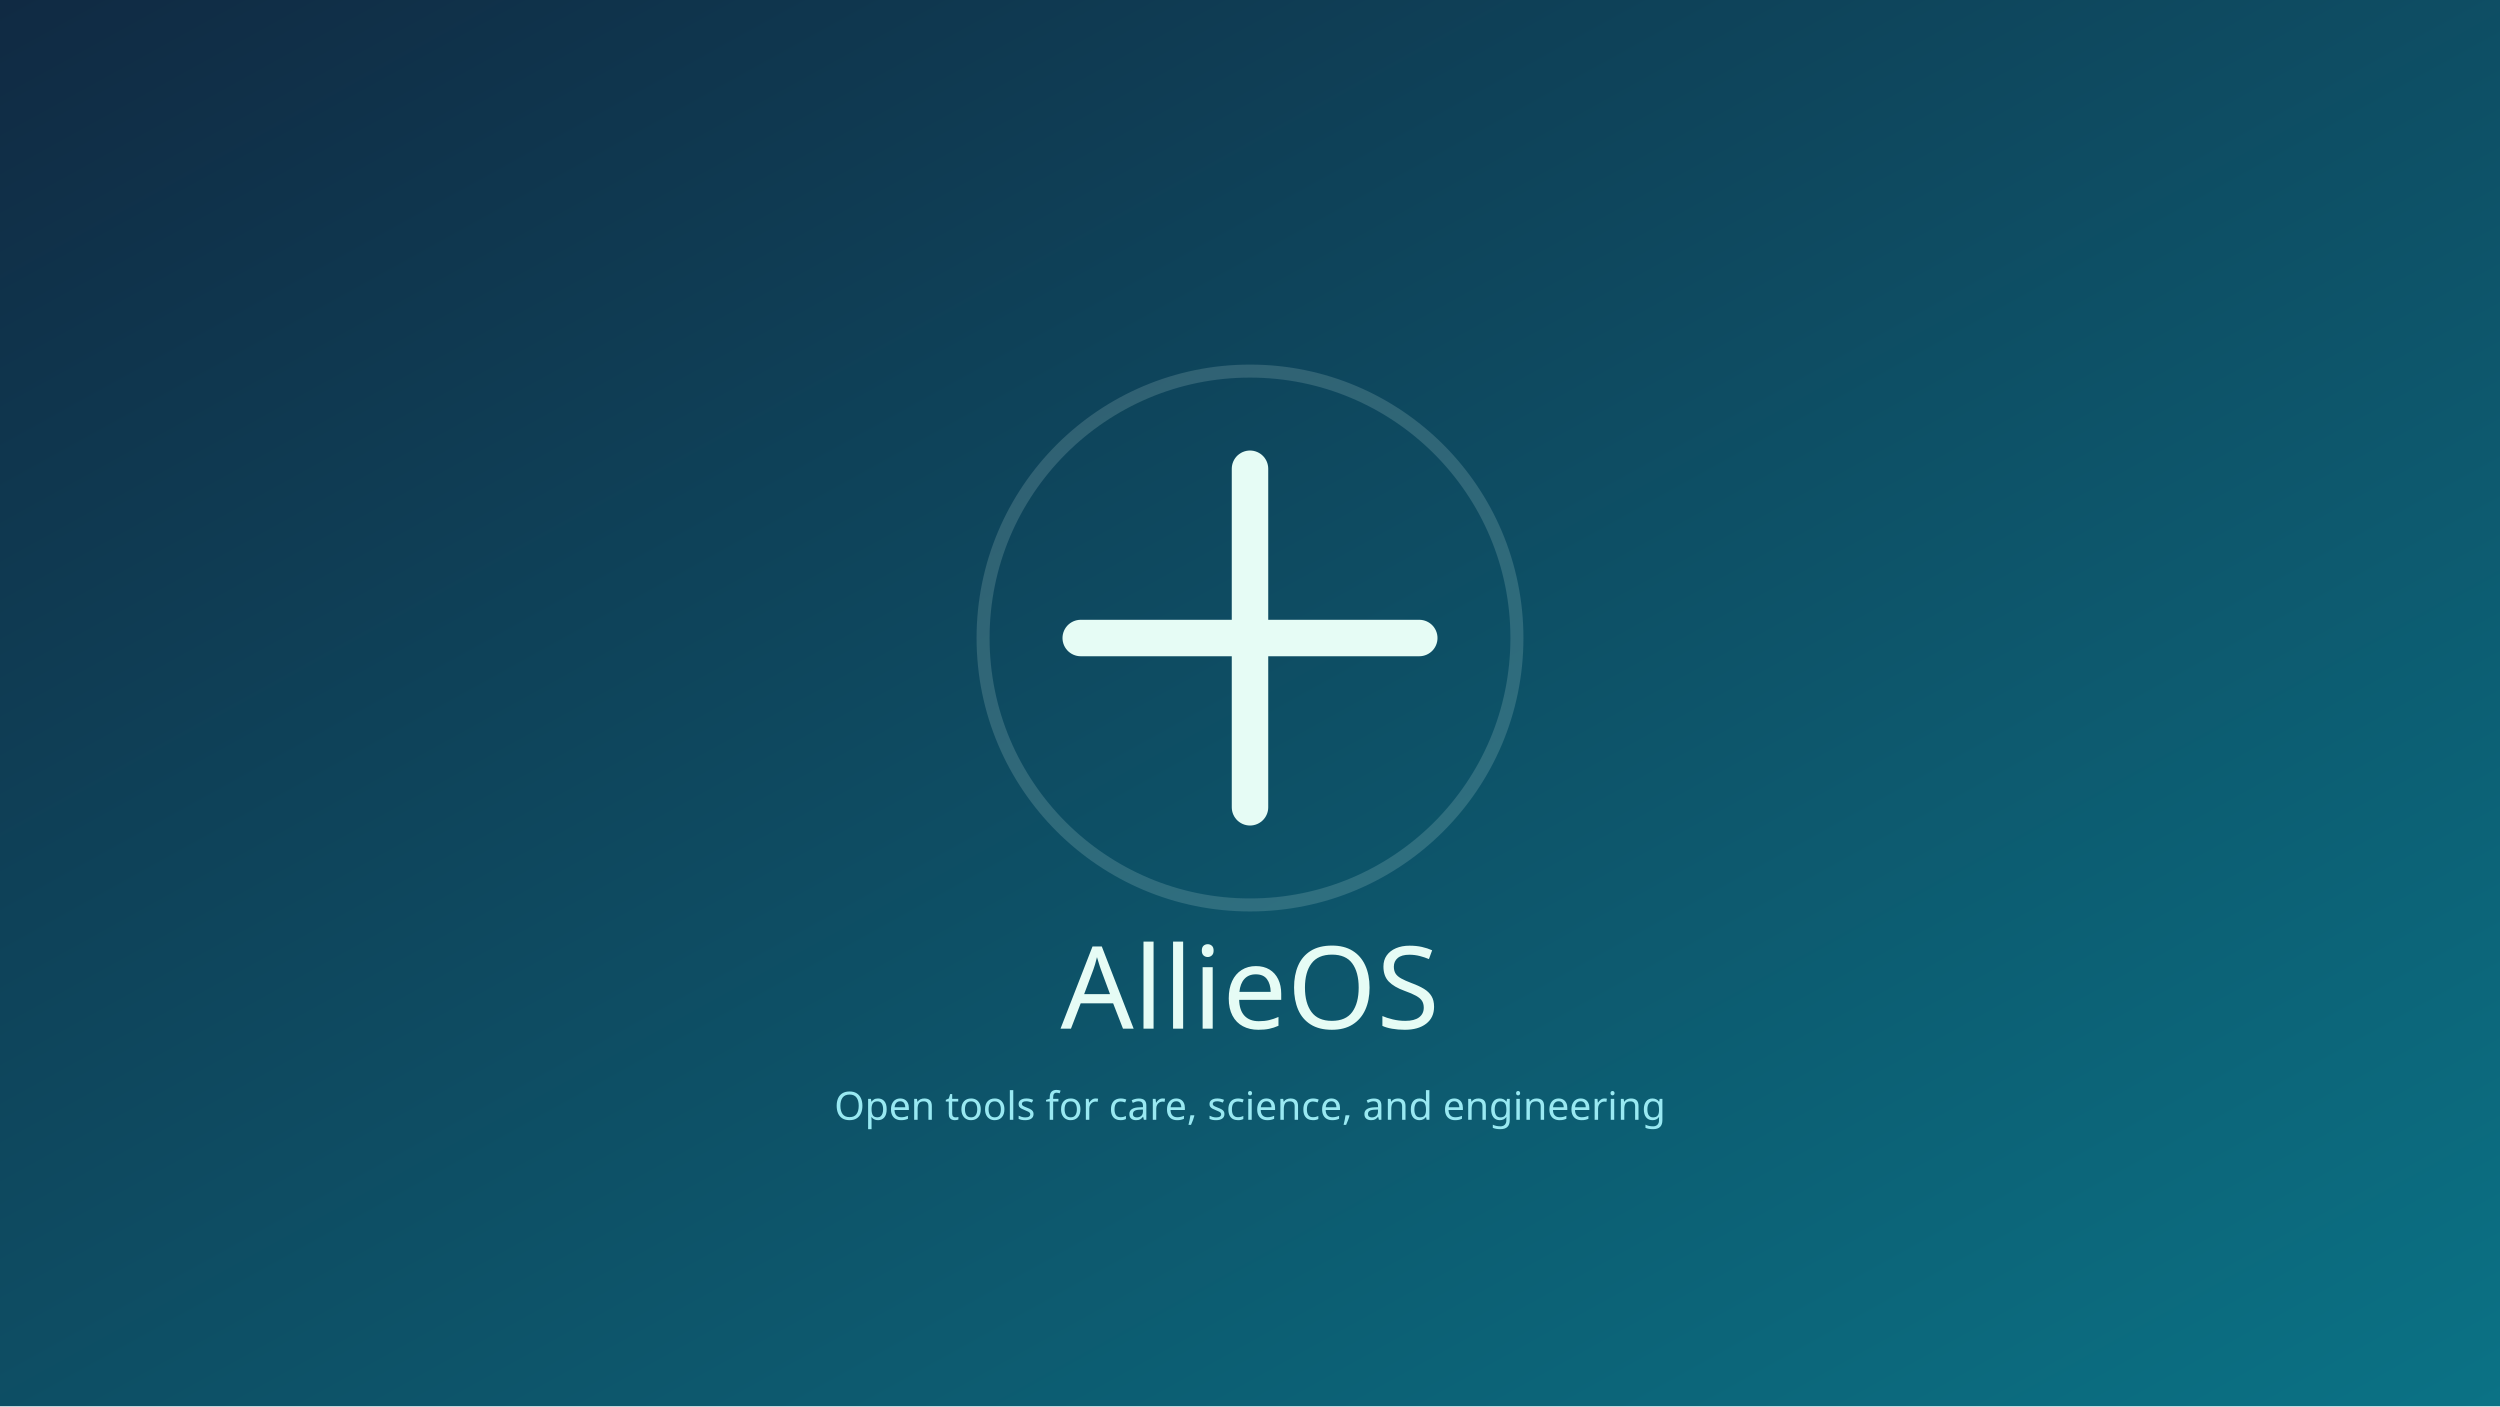
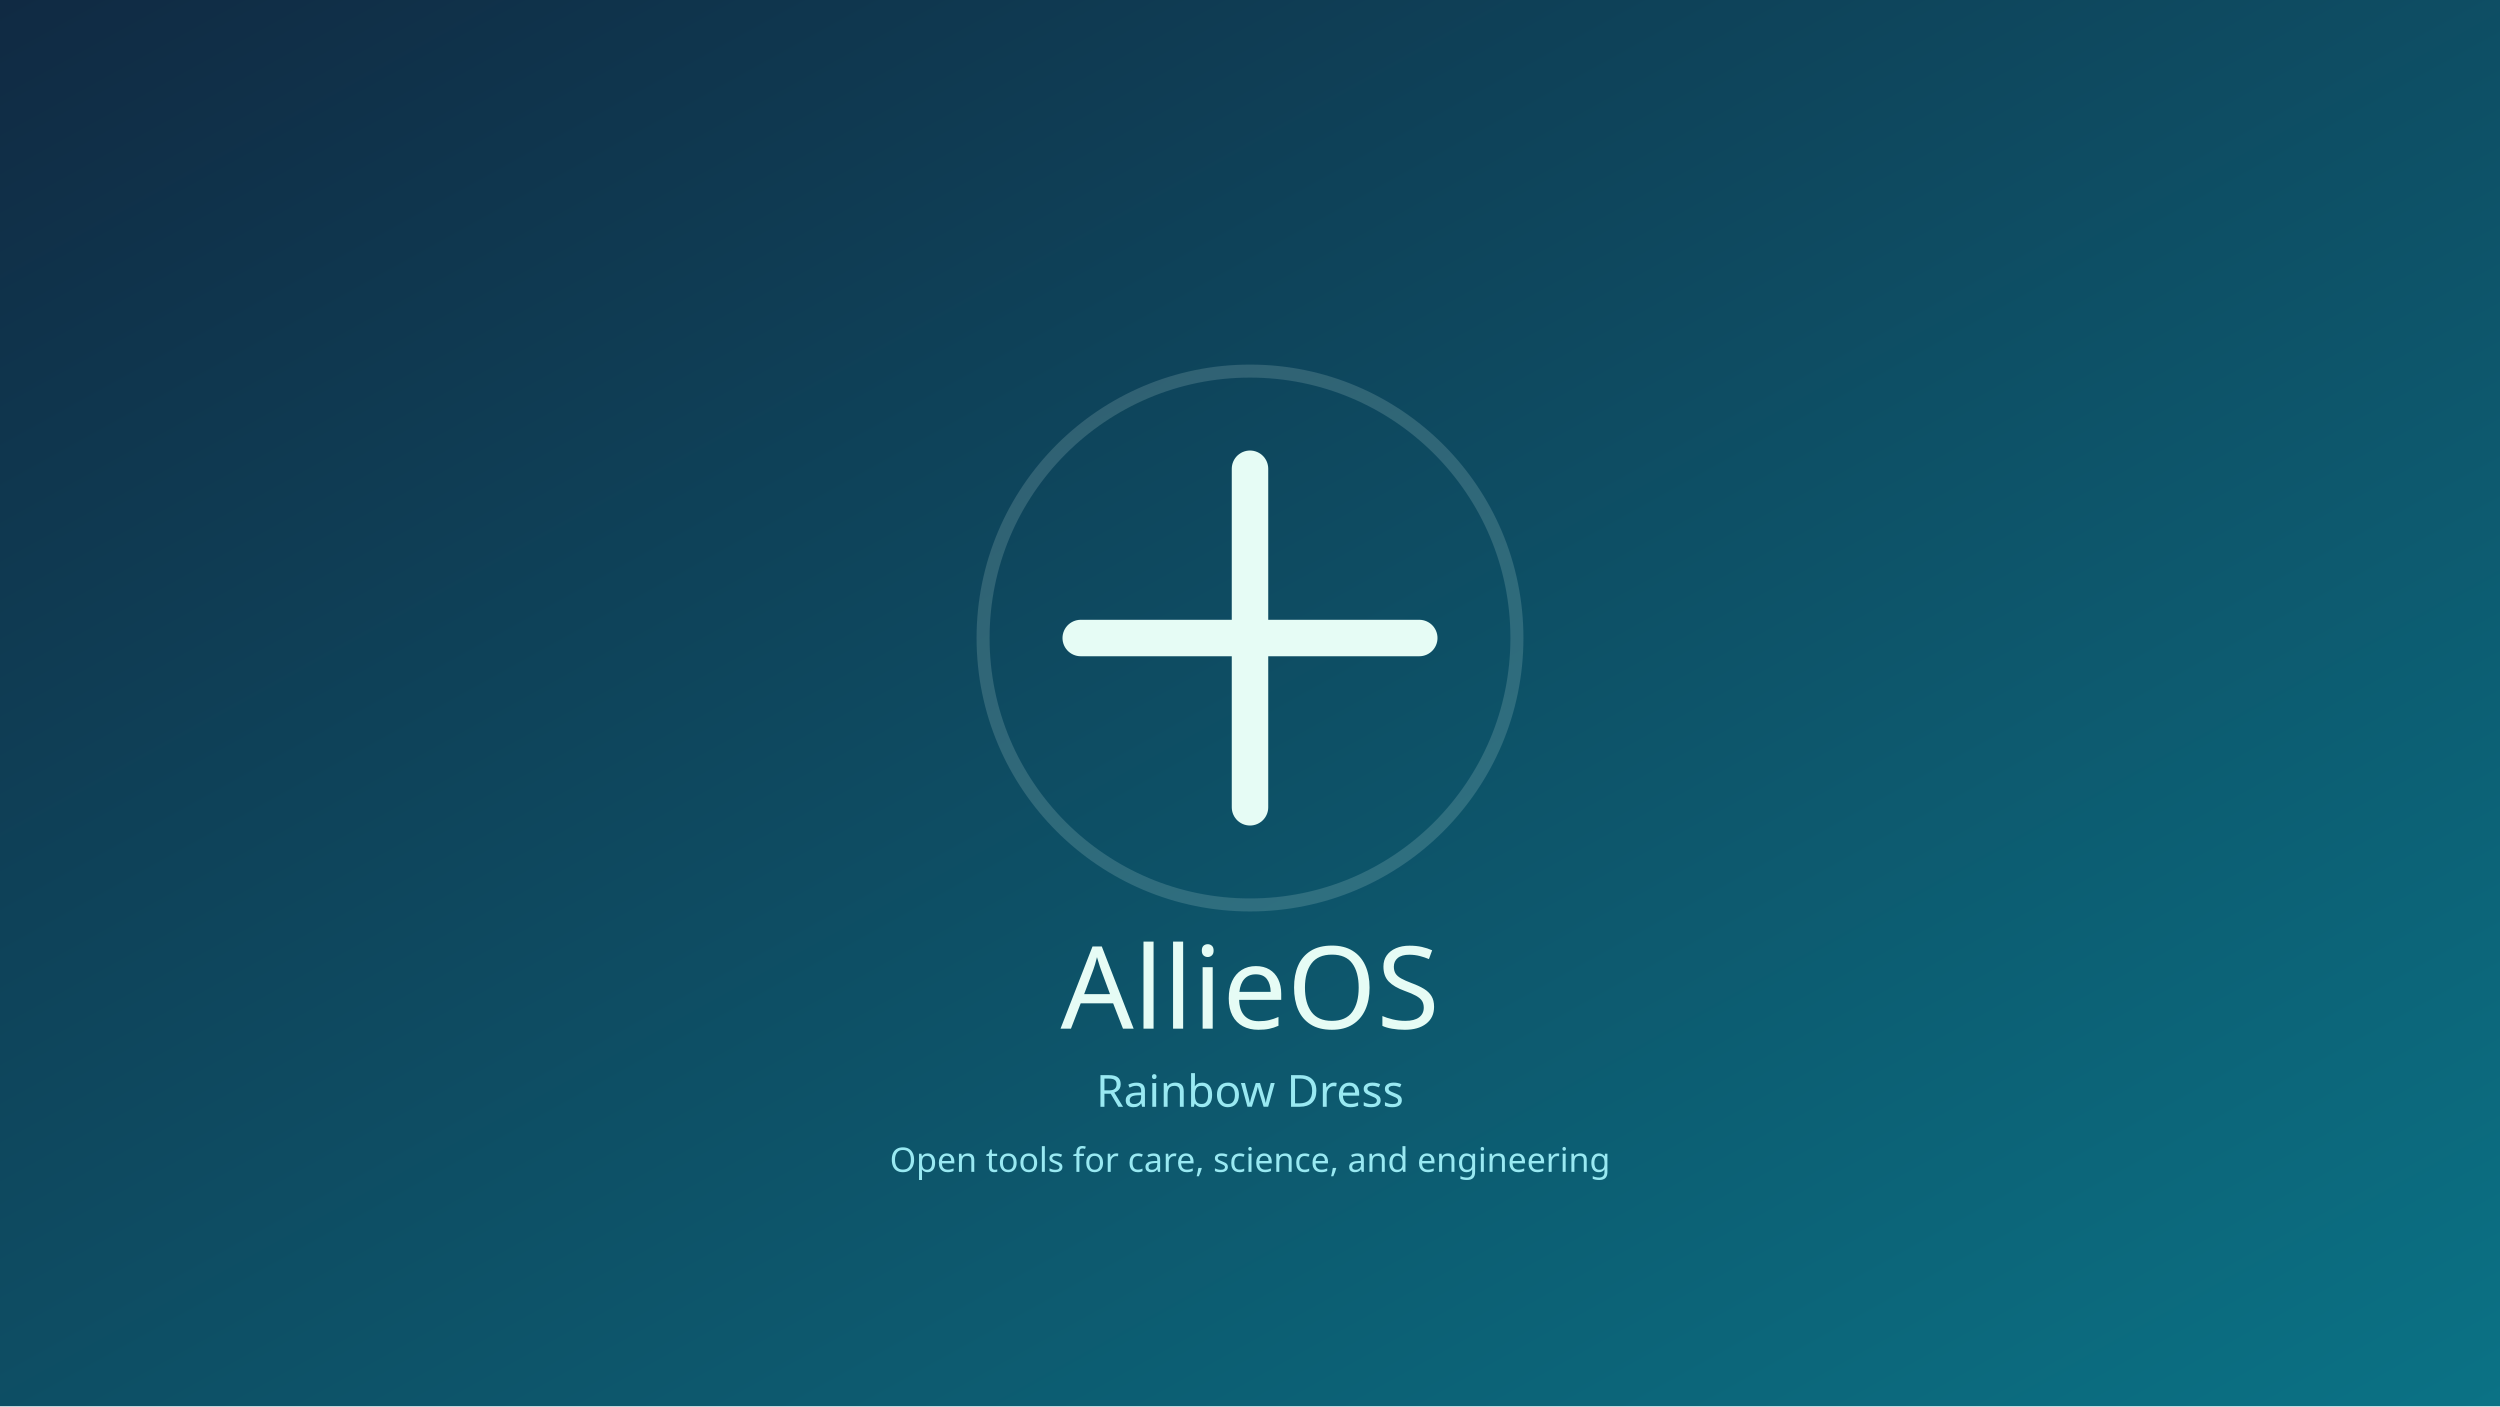
<svg xmlns="http://www.w3.org/2000/svg" width="1920" height="1080" viewBox="0 0 1920 1080">
  <defs>
    <linearGradient id="g" x2="1" y2="1">
      <stop stop-color="#102a43" />
      <stop offset="1" stop-color="#0b7285" />
    </linearGradient>
  </defs>
  <rect width="1920" height="1080" fill="url(#g)" />
  <g transform="translate(960 490)" fill="none" stroke="#e6fcf5" stroke-width="28" stroke-linecap="round">
    <path d="M-130 0h260M0-130v260" />
    <circle r="205" opacity=".16" stroke-width="10" />
  </g>
  <text x="960" y="790" fill="#e6fcf5" font-family="sans-serif" font-size="88" text-anchor="middle">AllieOS</text>
-   <text x="960" y="860" fill="#99e9f2" font-family="sans-serif" font-size="30" text-anchor="middle">Open tools for care, science, and engineering</text>
+   <text x="960" y="850" fill="#99e9f2" font-family="sans-serif" font-size="34" text-anchor="middle">Rainbow Dress</text>
+   <text x="960" y="900" fill="#99e9f2" font-family="sans-serif" font-size="26" text-anchor="middle">Open tools for care, science, and engineering</text>
</svg>
